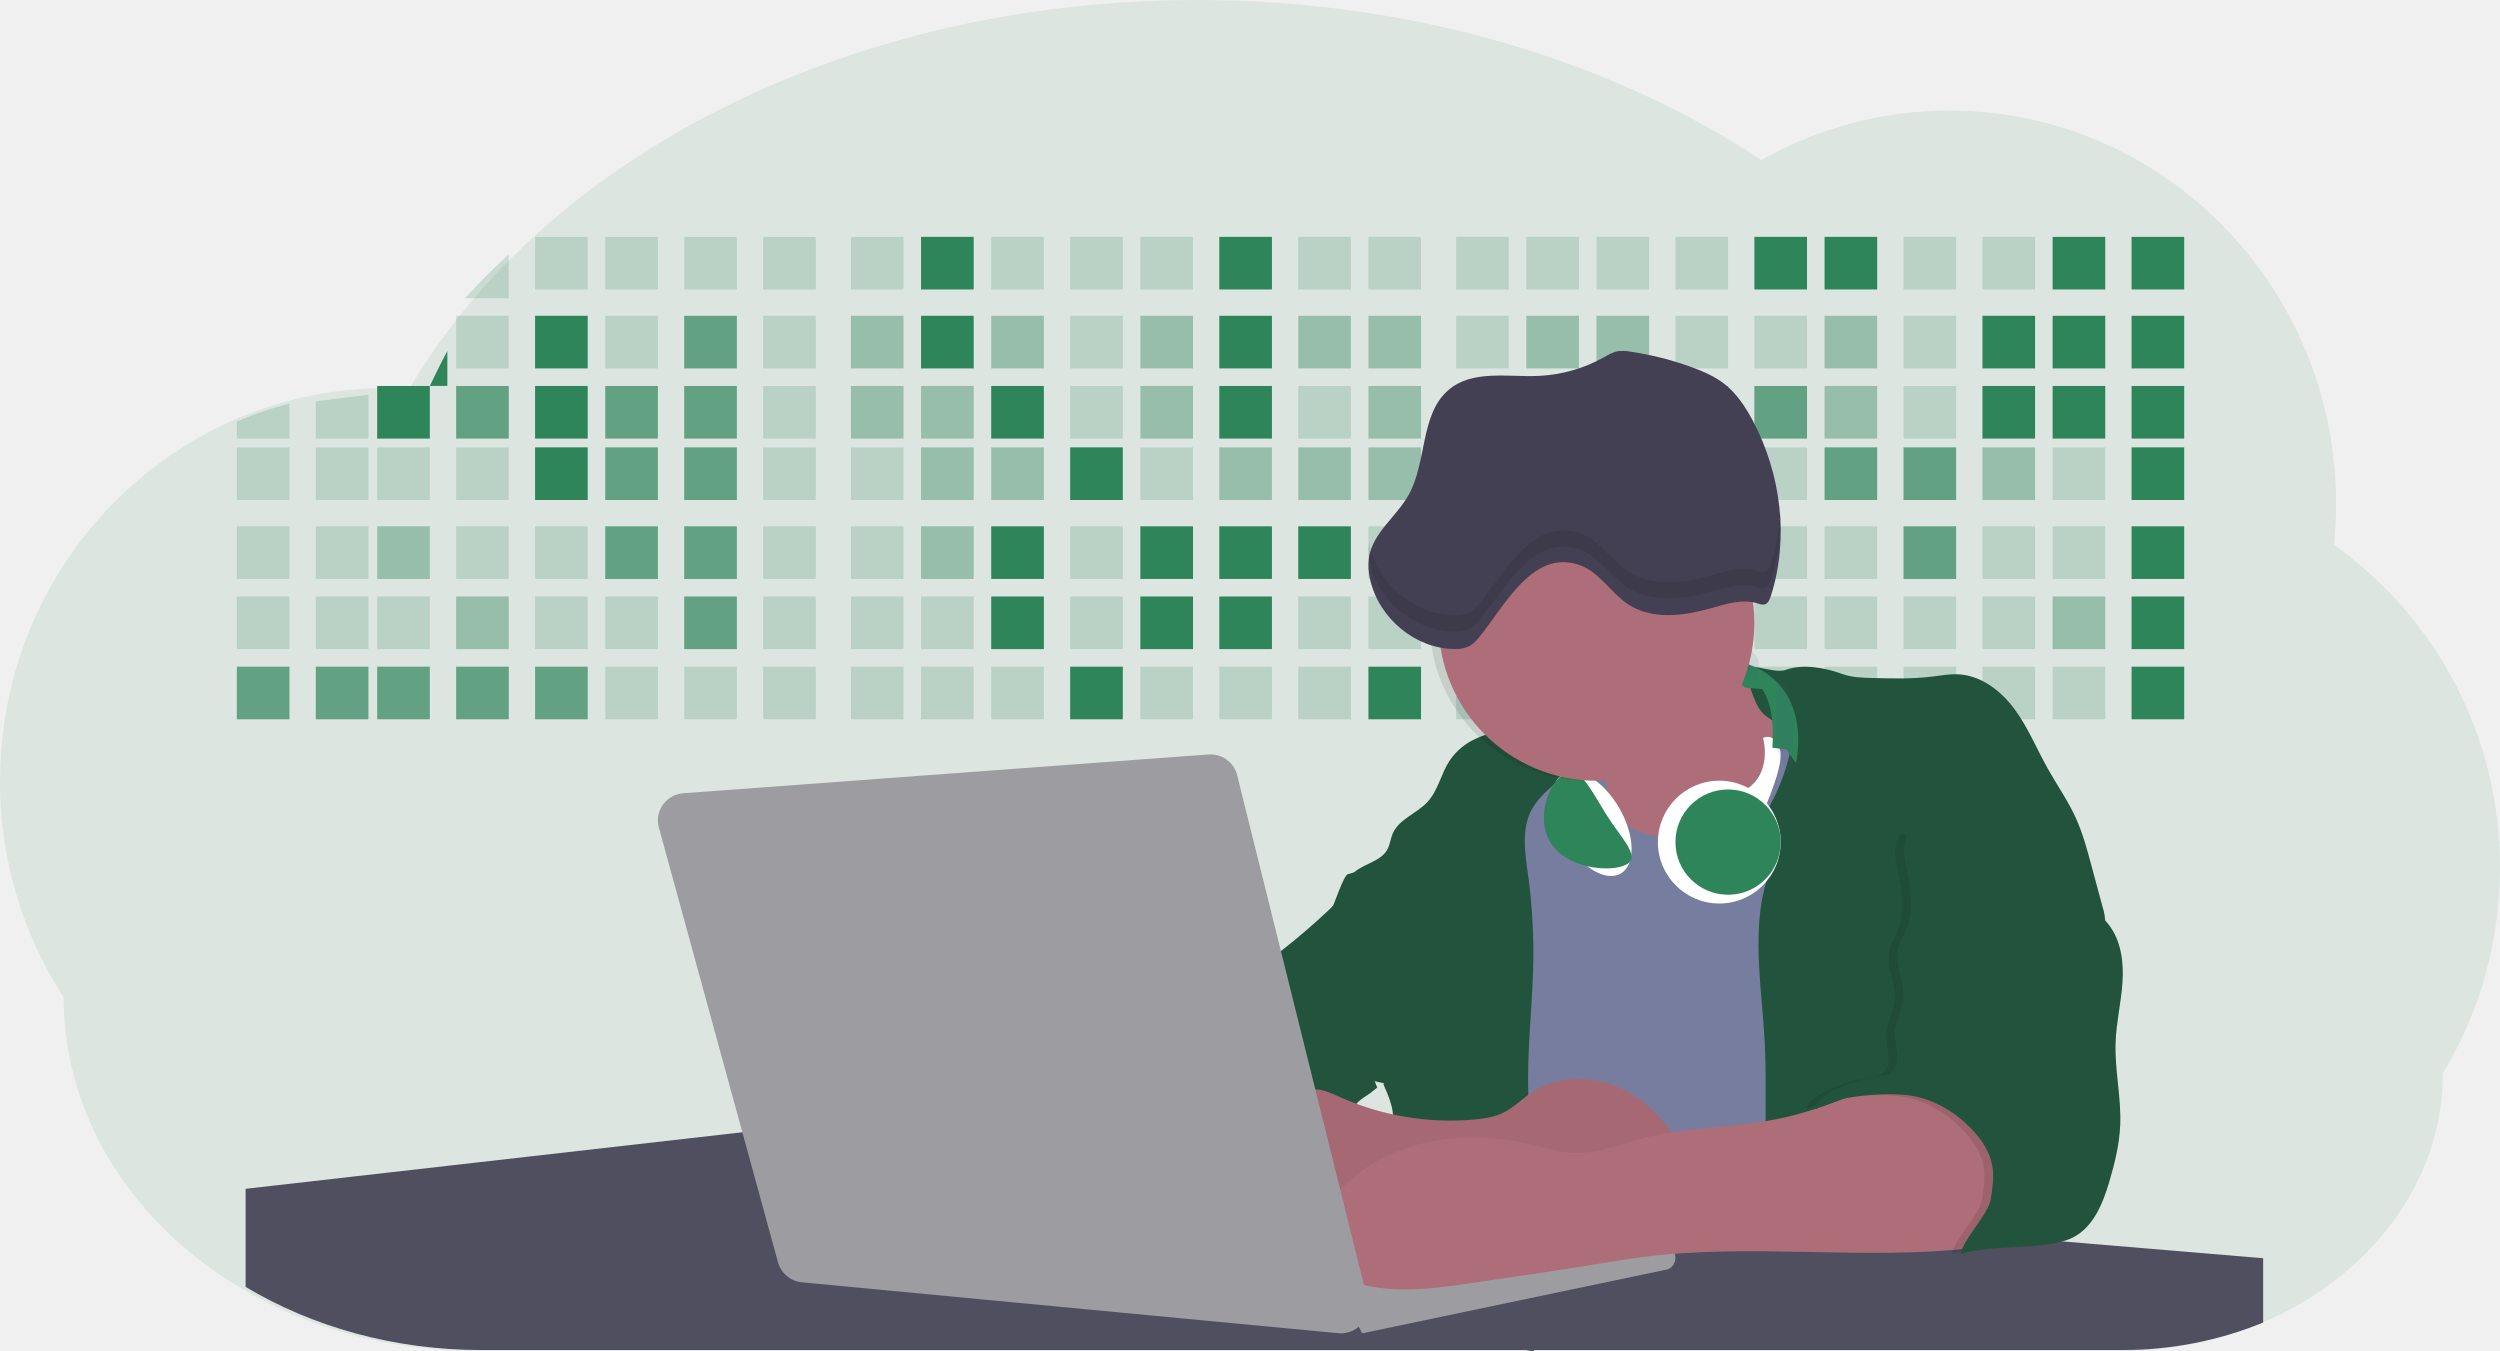
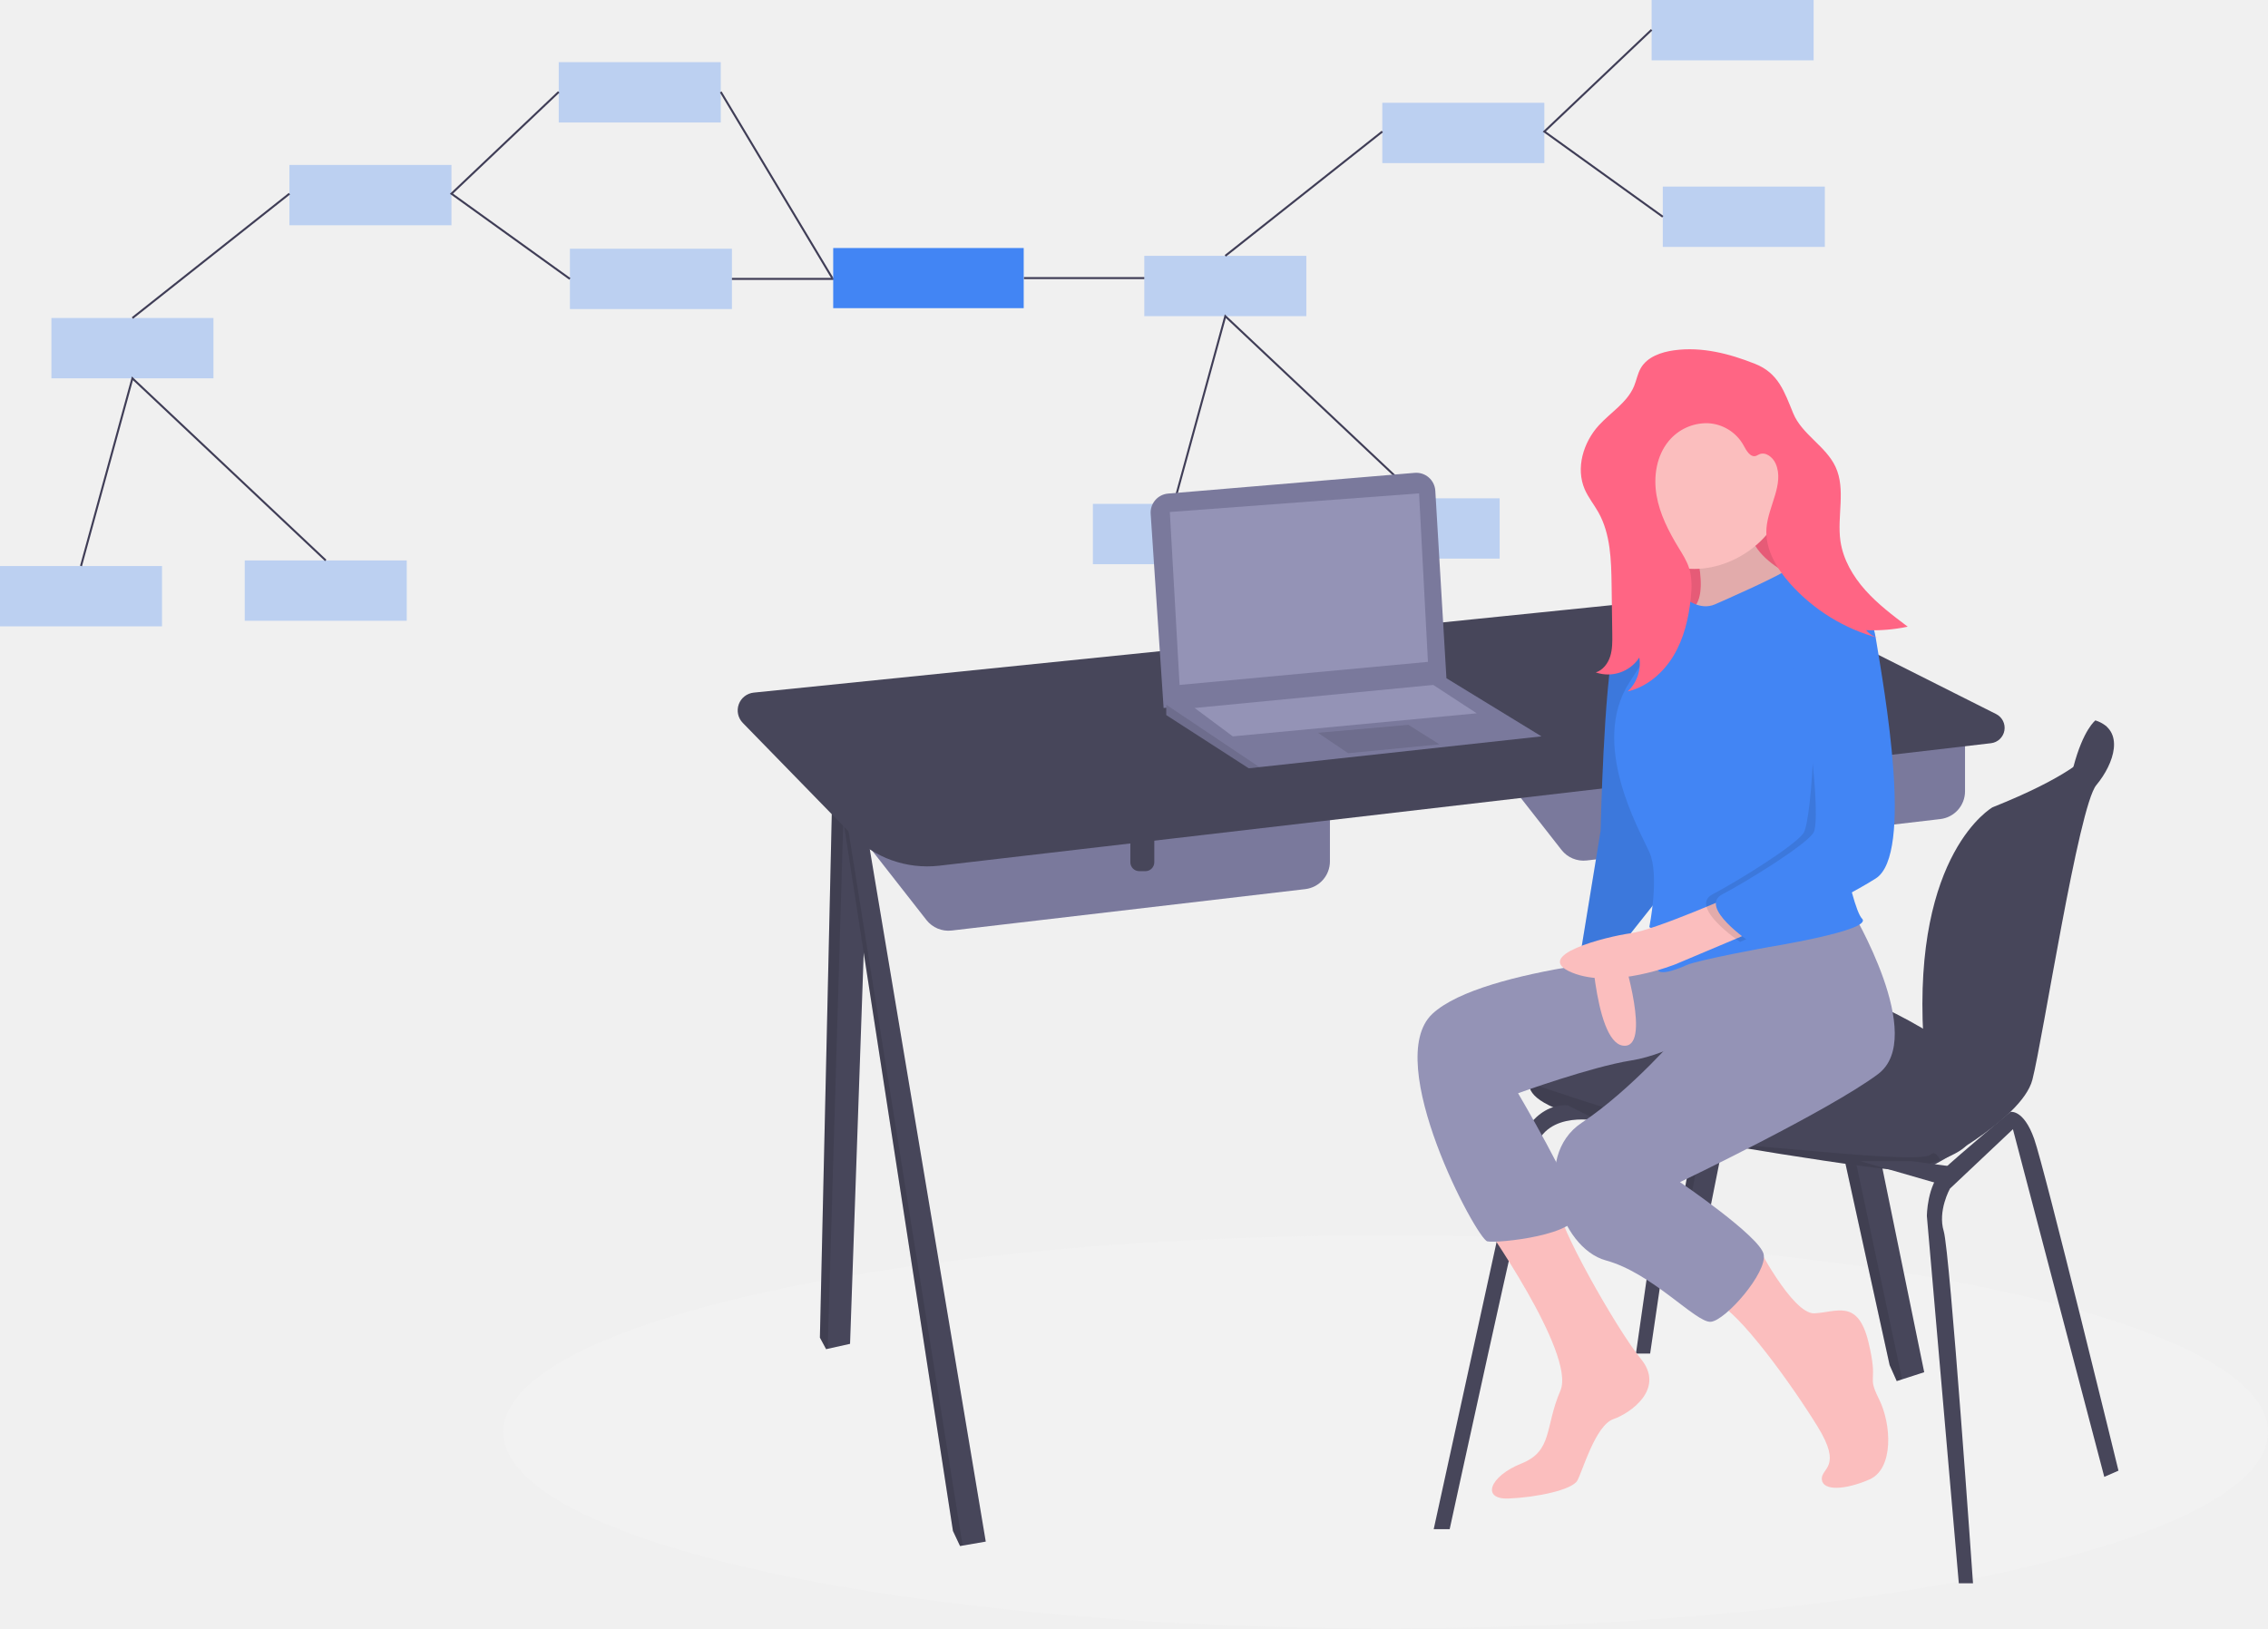
- <svg xmlns="http://www.w3.org/2000/svg" width="285" height="154">
-   <g fill-rule="nonzero" fill="none">
-     <path d="M285 98.908a45.505 45.505 0 0 1-1.707 12.382 45 45 0 0 1-4.8 11.055c0 12.507-8.426 23.317-20.655 28.46A41.603 41.603 0 0 1 241.712 154H54.102c-10.027 0-19.319-2.711-26.94-7.33a46.28 46.28 0 0 1-6.186-4.466c-8.47-7.295-13.721-17.375-13.721-28.51A45.13 45.13 0 0 1 0 89.05c0-18.314 10.81-34.062 26.295-41.014a43.418 43.418 0 0 1 6.356-2.277 43.608 43.608 0 0 1 11.016-1.52h.428c.862 0 1.717.03 2.566.08l.28-.475c.341-.573.692-1.14 1.05-1.7a64.088 64.088 0 0 1 2.039-3.02 69.585 69.585 0 0 1 2.329-3.091l.207-.25c.458-.573.926-1.138 1.405-1.698a83.311 83.311 0 0 1 4.733-5.08C76.67 11.359 104.812 0 136.451 0c24.619 0 47.122 6.878 64.36 18.242a43.322 43.322 0 0 1 21.41-5.64c24.349 0 44.094 20.064 44.094 44.814a46.255 46.255 0 0 1-.249 4.689A44.965 44.965 0 0 1 285 98.908z" fill="#2E855A" opacity=".1" />
-     <path d="M58 29v5h-5a78.624 78.624 0 0 1 5-5zM61 27h6v6h-6zM69 27h6v6h-6zM78 27h6v6h-6zM87 27h6v6h-6zM97 27h6v6h-6z" fill="#2E855A" opacity=".2" />
-     <path fill="#2E855A" d="M105 27h6v6h-6z" />
-     <path fill="#2E855A" opacity=".2" d="M113 27h6v6h-6zM122 27h6v6h-6zM130 27h6v6h-6z" />
-     <path fill="#2E855A" d="M139 27h6v6h-6z" />
-     <path fill="#2E855A" opacity=".2" d="M148 27h6v6h-6zM156 27h6v6h-6zM166 27h6v6h-6zM174 27h6v6h-6zM182 27h6v6h-6zM191 27h6v6h-6z" />
-     <path fill="#2E855A" d="M200 27h6v6h-6zM208 27h6v6h-6z" />
-     <path fill="#2E855A" opacity=".2" d="M217 27h6v6h-6zM226 27h6v6h-6z" />
-     <path fill="#2E855A" d="M234 27h6v6h-6zM243 27h6v6h-6zM51 40v4h-2a82.292 82.292 0 0 1 2-4z" />
-     <path fill="#2E855A" opacity=".2" d="M52 36h6v6h-6z" />
-     <path fill="#2E855A" d="M61 36h6v6h-6z" />
-     <path fill="#2E855A" opacity=".2" d="M69 36h6v6h-6z" />
-     <path fill="#2E855A" opacity=".7" d="M78 36h6v6h-6z" />
-     <path fill="#2E855A" opacity=".2" d="M87 36h6v6h-6z" />
-     <path fill="#2E855A" opacity=".4" d="M97 36h6v6h-6z" />
-     <path fill="#2E855A" d="M105 36h6v6h-6z" />
-     <path fill="#2E855A" opacity=".4" d="M113 36h6v6h-6z" />
-     <path fill="#2E855A" opacity=".2" d="M122 36h6v6h-6z" />
-     <path fill="#2E855A" opacity=".4" d="M130 36h6v6h-6z" />
-     <path fill="#2E855A" d="M139 36h6v6h-6z" />
-     <path fill="#2E855A" opacity=".4" d="M148 36h6v6h-6zM156 36h6v6h-6z" />
-     <path fill="#2E855A" opacity=".2" d="M166 36h6v6h-6z" />
-     <path fill="#2E855A" opacity=".4" d="M174 36h6v6h-6zM182 36h6v6h-6z" />
-     <path fill="#2E855A" opacity=".2" d="M191 36h6v6h-6zM200 36h6v6h-6z" />
-     <path fill="#2E855A" opacity=".4" d="M208 36h6v6h-6z" />
-     <path fill="#2E855A" opacity=".2" d="M217 36h6v6h-6z" />
-     <path fill="#2E855A" d="M226 36h6v6h-6zM234 36h6v6h-6zM243 36h6v6h-6z" />
-     <path d="M33 46v4h-6v-1.954A42.372 42.372 0 0 1 33 46zM42 45v5h-6v-4.258z" fill="#2E855A" opacity=".2" />
-     <path fill="#2E855A" d="M43 44h6v6h-6z" />
-     <path fill="#2E855A" opacity=".7" d="M52 44h6v6h-6z" />
-     <path fill="#2E855A" d="M61 44h6v6h-6z" />
-     <path fill="#2E855A" opacity=".7" d="M69 44h6v6h-6zM78 44h6v6h-6z" />
-     <path fill="#2E855A" opacity=".2" d="M87 44h6v6h-6z" />
-     <path fill="#2E855A" opacity=".4" d="M97 44h6v6h-6zM105 44h6v6h-6z" />
-     <path fill="#2E855A" d="M113 44h6v6h-6z" />
-     <path fill="#2E855A" opacity=".2" d="M122 44h6v6h-6z" />
-     <path fill="#2E855A" opacity=".4" d="M130 44h6v6h-6z" />
-     <path fill="#2E855A" d="M139 44h6v6h-6z" />
-     <path fill="#2E855A" opacity=".2" d="M148 44h6v6h-6z" />
-     <path fill="#2E855A" opacity=".4" d="M156 44h6v6h-6z" />
-     <path fill="#2E855A" opacity=".2" d="M166 44h6v6h-6z" />
-     <path fill="#2E855A" d="M174 44h6v6h-6z" />
-     <path fill="#2E855A" opacity=".2" d="M182 44h6v6h-6z" />
-     <path fill="#2E855A" opacity=".7" d="M191 44h6v6h-6zM200 44h6v6h-6z" />
-     <path fill="#2E855A" opacity=".4" d="M208 44h6v6h-6z" />
-     <path fill="#2E855A" opacity=".2" d="M217 44h6v6h-6z" />
-     <path fill="#2E855A" d="M226 44h6v6h-6zM234 44h6v6h-6zM243 44h6v6h-6z" />
-     <path fill="#2E855A" opacity=".2" d="M27 51h6v6h-6zM36 51h6v6h-6zM43 51h6v6h-6zM52 51h6v6h-6z" />
-     <path fill="#2E855A" d="M61 51h6v6h-6z" />
-     <path fill="#2E855A" opacity=".7" d="M69 51h6v6h-6zM78 51h6v6h-6z" />
-     <path fill="#2E855A" opacity=".2" d="M87 51h6v6h-6zM97 51h6v6h-6z" />
-     <path fill="#2E855A" opacity=".4" d="M105 51h6v6h-6zM113 51h6v6h-6z" />
-     <path fill="#2E855A" d="M122 51h6v6h-6z" />
-     <path fill="#2E855A" opacity=".2" d="M130 51h6v6h-6z" />
-     <path fill="#2E855A" opacity=".4" d="M139 51h6v6h-6zM148 51h6v6h-6zM156 51h6v6h-6zM166 51h6v6h-6z" />
-     <path fill="#2E855A" opacity=".2" d="M174 51h6v6h-6zM182 51h6v6h-6zM191 51h6v6h-6zM200 51h6v6h-6z" />
-     <path fill="#2E855A" opacity=".7" d="M208 51h6v6h-6zM217 51h6v6h-6z" />
-     <path fill="#2E855A" opacity=".4" d="M226 51h6v6h-6z" />
-     <path fill="#2E855A" opacity=".2" d="M234 51h6v6h-6z" />
-     <path fill="#2E855A" d="M243 51h6v6h-6z" />
-     <path fill="#2E855A" opacity=".2" d="M27 60h6v6h-6zM36 60h6v6h-6z" />
-     <path fill="#2E855A" opacity=".4" d="M43 60h6v6h-6z" />
-     <path fill="#2E855A" opacity=".2" d="M52 60h6v6h-6zM61 60h6v6h-6z" />
-     <path fill="#2E855A" opacity=".7" d="M69 60h6v6h-6zM78 60h6v6h-6z" />
-     <path fill="#2E855A" opacity=".2" d="M87 60h6v6h-6zM97 60h6v6h-6z" />
-     <path fill="#2E855A" opacity=".4" d="M105 60h6v6h-6z" />
-     <path fill="#2E855A" d="M113 60h6v6h-6z" />
-     <path fill="#2E855A" opacity=".2" d="M122 60h6v6h-6z" />
-     <path fill="#2E855A" d="M130 60h6v6h-6zM139 60h6v6h-6zM148 60h6v6h-6z" />
-     <path fill="#2E855A" opacity=".2" d="M156 60h6v6h-6z" />
-     <path fill="#2E855A" d="M166 60h6v6h-6z" />
-     <path fill="#2E855A" opacity=".2" d="M174 60h6v6h-6zM182 60h6v6h-6zM191 60h6v6h-6zM200 60h6v6h-6zM208 60h6v6h-6z" />
-     <path fill="#2E855A" opacity=".7" d="M217 60h6v6h-6z" />
-     <path fill="#2E855A" opacity=".2" d="M226 60h6v6h-6zM234 60h6v6h-6z" />
-     <path fill="#2E855A" d="M243 60h6v6h-6z" />
-     <path fill="#2E855A" opacity=".2" d="M27 68h6v6h-6zM36 68h6v6h-6zM43 68h6v6h-6z" />
-     <path fill="#2E855A" opacity=".4" d="M52 68h6v6h-6z" />
-     <path fill="#2E855A" opacity=".2" d="M61 68h6v6h-6zM69 68h6v6h-6z" />
-     <path fill="#2E855A" opacity=".7" d="M78 68h6v6h-6z" />
-     <path fill="#2E855A" opacity=".2" d="M87 68h6v6h-6zM97 68h6v6h-6zM105 68h6v6h-6z" />
-     <path fill="#2E855A" d="M113 68h6v6h-6z" />
-     <path fill="#2E855A" opacity=".2" d="M122 68h6v6h-6z" />
-     <path fill="#2E855A" d="M130 68h6v6h-6zM139 68h6v6h-6z" />
-     <path fill="#2E855A" opacity=".2" d="M148 68h6v6h-6zM156 68h6v6h-6zM166 68h6v6h-6zM174 68h6v6h-6zM182 68h6v6h-6zM191 68h6v6h-6zM200 68h6v6h-6zM208 68h6v6h-6zM217 68h6v6h-6zM226 68h6v6h-6z" />
-     <path fill="#2E855A" opacity=".4" d="M234 68h6v6h-6z" />
-     <path fill="#2E855A" d="M243 68h6v6h-6z" />
-     <path fill="#2E855A" opacity=".7" d="M27 76h6v6h-6zM36 76h6v6h-6zM43 76h6v6h-6zM52 76h6v6h-6zM61 76h6v6h-6z" />
-     <path fill="#2E855A" opacity=".2" d="M69 76h6v6h-6zM78 76h6v6h-6zM87 76h6v6h-6zM97 76h6v6h-6zM105 76h6v6h-6zM113 76h6v6h-6z" />
-     <path fill="#2E855A" d="M122 76h6v6h-6z" />
-     <path fill="#2E855A" opacity=".2" d="M130 76h6v6h-6zM139 76h6v6h-6zM148 76h6v6h-6z" />
-     <path fill="#2E855A" d="M156 76h6v6h-6z" />
-     <path fill="#2E855A" opacity=".2" d="M166 76h6v6h-6zM174 76h6v6h-6zM182 76h6v6h-6zM191 76h6v6h-6zM200 76h6v6h-6zM208 76h6v6h-6zM217 76h6v6h-6zM226 76h6v6h-6zM234 76h6v6h-6z" />
-     <path fill="#2E855A" d="M243 76h6v6h-6z" />
-     <circle fill="#767D9F" cx="182.5" cy="90.5" r="8.5" />
-     <path d="M181.225 79.747a171.72 171.72 0 0 1 2.227 11.6c.184 1.157.347 2.378-.07 3.472-.35.912-1.061 1.625-1.62 2.423-.558.799-.98 1.822-.64 2.737.339.915 1.33 1.415 2.275 1.673 2.705.733 5.589.2 8.282-.594a13.36 13.36 0 0 0 3.472-1.445c1.141-.728 2.076-1.74 2.936-2.78 3.925-4.784 6.494-10.525 8.913-16.232a9.81 9.81 0 0 1-8.324-3.37c-.991-1.17-1.718-2.8-1.16-4.231-1.636.902-3.58.963-5.342 1.58a18.94 18.94 0 0 0-3.143 1.554c-1.203.699-2.4 1.411-3.59 2.137-1.36.824-2.635 1.557-4.216 1.476z" fill="#AE6E79" />
-     <path d="M201.751 86.102c-1.534 2.994-3.531 5.871-6.382 7.653-2.851 1.783-6.69 2.266-9.546.504-1.406-.861-2.471-2.17-3.7-3.273-1.228-1.102-2.763-2.046-4.413-1.903-1.819.159-3.243 1.581-4.461 2.943-1.849 2.07-3.635 4.227-4.944 6.676-2.512 4.708-3.107 10.211-2.996 15.548.11 5.337.881 10.647.899 15.984.025 6.566-1.085 13.078-2.208 19.546 10.324-1.274 20.66 1.51 31.007 2.565 6.621.682 13.293.667 19.95.65 1.17 0 2.416-.03 3.39-.68a4.58 4.58 0 0 0 1.405-1.672c.919-1.7 1.288-3.638 1.544-5.553.651-4.839.671-9.738.689-14.622.045-11.832.088-23.707-1.412-35.446-.37-2.888-.841-5.79-1.947-8.492-1.105-2.701-2.908-5.186-5.43-6.633-1.62-.932-5.376-2.553-7.285-1.614-2.143 1.047-3.132 5.815-4.16 7.82z" fill="#767D9F" />
-     <path d="M201.171 118.7c-.386-7.152-1.956-14.786 1.386-21.134.822-1.56-2.125-3.505-1.214-5.015a22.599 22.599 0 0 0 2.504-5.902c.189-.713.34-1.467.162-2.183-.331-1.304-1.633-2.081-2.738-2.875-1.22-.878-1.847-3.554-2.24-5.002-.394-1.448 3.128.296 4.545-.22 1.966-.713 4.465-.264 6.426.459 1.096.4 2.285.434 3.453.464 2.267.059 4.542.116 6.792-.16 1.011-.126 2.024-.316 3.04-.26 2.59.146 4.843 1.902 6.377 3.979 1.533 2.076 2.509 4.496 3.766 6.745 1.048 1.875 2.297 3.646 3.19 5.597.792 1.726 1.293 3.58 1.788 5.426l1.277 4.733c.223.677.33 1.386.313 2.099-.064.757-.403 1.462-.746 2.136a40.445 40.445 0 0 1-4.647 7.026c-2.686 3.263-5.947 6.206-7.542 10.113-.623 1.521-.969 3.14-1.285 4.752A173.107 173.107 0 0 0 223.065 149a43.637 43.637 0 0 0-13.82-3.751c-1.39-.143-3.185.128-4.51-.247-2.215-.624-2.459-4.336-2.795-6.28-.537-3.095-.644-6.244-.664-9.372-.025-3.556.087-7.106-.105-10.65zM152.515 106.366c1.049 5.983 2.205 11.983 4.485 17.605a4.803 4.803 0 0 1-.172.154c-.202.172-.411.334-.63.499-.511.359-1.072.663-1.495 1.132-.16.18-.287.386-.374.61-.159.355-.159.76 0 1.115-1.189.526-2.57.364-3.902.314-1.15-.042-2.263 0-3.185.63-1.28.883-1.667 2.579-1.874 4.12a44.473 44.473 0 0 0-.197 1.687 47.042 47.042 0 0 0-.125 7.768c-4.07-.097-7.781-2.221-11.292-4.285-.802-.472-1.63-.968-2.15-1.745a3.94 3.94 0 0 1-.576-2.566c0-.127.022-.25.04-.379.112-.74.303-1.465.57-2.164a26.727 26.727 0 0 1 4.782-8.14c.892-1.041 1.897-2.06 2.313-3.37.182-.57.249-1.176.433-1.745.828-2.463 3.813-3.627 4.834-6.018.25-.57.364-1.196.673-1.745a4.394 4.394 0 0 1 1.06-1.184c.181-.152.37-.3.557-.446a74.045 74.045 0 0 0 5.061-4.35c.302-.285.601-.572.897-.863-.04 1.128.05 2.257.267 3.366z" fill="#22543D" />
-     <path d="M178.188 88.41c-.356.378-.742.733-1.12 1.085l-.102.092-.401.373a9.675 9.675 0 0 0-1.868 2.182l-.042.07c-1.262 2.267-.795 5.058-.443 7.632a65.16 65.16 0 0 1 .586 9.684c-.064 4.47-.589 8.909-.599 13.373 0 1.013.023 2.024.067 3.037.072 1.646.196 3.29.344 4.933.161 1.803.354 3.603.535 5.403.143 1.393.28 2.784.393 4.174.057.72.111 1.438.156 2.158.052.844.094 1.69.119 2.535.017.536.027 1.07.027 1.606v.912c0 .58-.016 1.16-.047 1.738a48.699 48.699 0 0 1-.151 2.234c-.077.812-.213 1.699-.782 2.27a2.068 2.068 0 0 1-.109.099l-.802-.1a82.056 82.056 0 0 0-16.653-.297c.121-.84.232-1.676.341-2.518a175.718 175.718 0 0 0 .46-4.057 158.012 158.012 0 0 0 .75-12.147c.028-1.112.042-2.225.04-3.34 0-1.082-.01-2.166-.027-3.252 0-.357-.015-.715-.045-1.07a6.812 6.812 0 0 0-.131-.951 12.41 12.41 0 0 0-.742-2.106c-.055-.129-.107-.248-.159-.384-.03-.067-.057-.137-.084-.204 1.425-1.274 2.44-2.98 3.415-4.658 1.581-2.704 3.2-5.527 3.464-8.65.265-3.124-1.281-6.633-4.256-7.586-.809-.248-1.665-.318-2.5-.464-.786-.14-2.427-.455-3.337-1.02-.495.509-.99 1.01-1.485 1.501.03-.75.213-1.486.537-2.162l.351.017a.675.675 0 0 1-.04-.248c0-.266.184-.566.575-.9 1.165-.992 2.999-1.213 3.734-2.557.307-.558.359-1.224.606-1.81.71-1.67 2.75-2.286 3.977-3.622 1.227-1.336 1.534-3.228 2.526-4.718a7.088 7.088 0 0 1 2.97-2.483c.099-.047.2-.094.302-.136 2.053-.882 4.493-1.083 6.621-1.078.827 0 2.97.025 4.02.445.17.06.325.156.457.28 1.118 1.222-.621 3.802-1.448 4.685z" fill="#22543D" />
-     <path d="M153.651 99.653a14.895 14.895 0 0 1 11.614 1.232c1.789 1.01 3.394 2.422 4.378 4.242 1.478 2.73 1.414 6.022 1.31 9.14-.053 1.56-.12 3.175-.796 4.575-.782 1.62-2.258 2.733-3.764 3.643a10.403 10.403 0 0 1-3.061 1.348c-1.67.369-3.404.055-5.086-.253-1.829-.344-3.792-.758-5.062-2.144-.745-.804-1.153-1.848-1.555-2.87-.578-1.474-1.158-2.947-1.74-4.419-1.006-2.556-1.346-4.682-.017-7.172.604-1.135 1.342-2.197 1.938-3.34.298-.581 1.367-3.832 1.841-3.982z" fill="#22543D" />
-     <path d="M258 143.44v7.326a42.055 42.055 0 0 1-16.078 3.136h-66.988a2.063 2.063 0 0 1-.11.098l-.804-.098H54.86c-9.997 0-19.262-2.66-26.86-7.193v-11.185L85.308 129h.045l33.373 2.788 8.637.735 4.486.375 9.284.777 4.777.399 6.955.583.978.08 5.013.42 6.8.551 9.564.799 15.941 1.335 11.215.938 18.415 1.542 3.503.291.377.032.328.027 4.625.387 5.077.426.589.05L258 143.44z" fill="#504F60" />
-     <path fill="#9C9CA1" d="M189 142.708L117.762 130 115 144.598l32.655 4.086L157.71 150l27.658-5.693z" />
-     <path d="M154 149.497l35.543-7.473c.36-.077.732.03 1.014.292.282.262.444.651.443 1.061.002.663-.42 1.233-1.004 1.353l-34.71 7.27-1.286-2.503z" fill="#9C9CA1" />
-     <path d="M168.039 127.633c1.121-.1 2.258-.27 3.267-.749 1.244-.595 2.211-1.622 3.363-2.378 2.532-1.675 5.919-1.9 8.821-.938 2.903.962 5.325 3.022 7.021 5.482 1.127 1.639 1.972 3.73 1.177 5.539a7.271 7.271 0 0 1-1.025 1.54l-2.074 2.609a7.052 7.052 0 0 1-1.408 1.457c-.776.543-1.74.765-2.69.9-2.525.353-5.094.152-7.638.315-4.37.28-8.638 1.634-13.017 1.589-2.517-.026-5.002-.515-7.462-1.003l-10.885-2.153c-1.895-.373-4.037-.919-4.93-2.572-.4-.744-.474-1.606-.522-2.443-.129-2.306 0-4.871 1.662-6.534 1.561-1.56 4.031-2.053 5.896-3.206 2.283-1.414 3.037-.957 5.444.105a30.889 30.889 0 0 0 15 2.44z" fill="#AE6E79" />
-     <path d="M168.039 127.633c1.121-.1 2.258-.27 3.267-.749 1.244-.595 2.211-1.622 3.363-2.378 2.532-1.675 5.919-1.9 8.821-.938 2.903.962 5.325 3.022 7.021 5.482 1.127 1.639 1.972 3.73 1.177 5.539a7.271 7.271 0 0 1-1.025 1.54l-2.074 2.609a7.052 7.052 0 0 1-1.408 1.457c-.776.543-1.74.765-2.69.9-2.525.353-5.094.152-7.638.315-4.37.28-8.638 1.634-13.017 1.589-2.517-.026-5.002-.515-7.462-1.003l-10.885-2.153c-1.895-.373-4.037-.919-4.93-2.572-.4-.744-.474-1.606-.522-2.443-.129-2.306 0-4.871 1.662-6.534 1.561-1.56 4.031-2.053 5.896-3.206 2.283-1.414 3.037-.957 5.444.105a30.889 30.889 0 0 0 15 2.44z" fill="#000" opacity=".05" />
-     <path d="M212.659 124.288c-3.02 1.196-6.056 2.396-9.217 3.108-5.3 1.196-10.847 1.007-16.106 2.374-2.778.725-5.539 1.893-8.393 1.656-1.276-.106-2.507-.503-3.749-.805-6.975-1.762-14.903-1.19-20.568 3.34-1.937 1.547-3.523 3.478-4.96 5.536a3.772 3.772 0 0 0-.54 3.104 3.678 3.678 0 0 0 1.992 2.403 20.907 20.907 0 0 0 6.977 1.906c3.228.291 6.471-.177 9.682-.645 4.764-.692 9.531-1.387 14.284-2.164 1.706-.28 3.412-.57 5.128-.79 12.349-1.599 24.921.344 37.302-.99 1.252-.136 2.525-.312 3.663-.858 2.882-1.384 4.308-5.034 3.713-8.24-.595-3.206-2.891-5.872-5.655-7.508-2.316-1.376-4.813-1.933-7.392-2.517-2.395-.57-3.855.184-6.161 1.09z" fill="#AE6E79" />
-     <path d="M239.403 105.658c1.413 1.814 1.714 4.248 1.561 6.52-.153 2.272-.704 4.519-.785 6.8-.113 3.13.658 6.248.527 9.367-.091 2.182-.62 4.321-1.244 6.415-.737 2.472-1.803 5.129-4.13 6.316-3.091 1.577-9.573.69-12.824 1.924.296-1.807 3.131-4.423 3.427-6.23.204-1.25.41-2.534.191-3.787-.28-1.596-1.237-3.013-2.371-4.193-1.806-1.877-4.162-3.289-6.75-3.749-2.588-.46-8.925-.082-10.995 1.52-.255-1.655 4.488-3.25 6.155-3.607.832-.182 1.785-.08 2.45-.597 1.276-.98.35-2.931.411-4.498.049-1.25.793-2.394.944-3.644.255-2-1.076-4.036-.554-5.998.194-.725.625-1.362.924-2.052.907-2.112.51-4.52.025-6.765-.3-1.41-.594-2.999.207-4.2.742-1.123 2.848 2.873 4.197 2.688 4.454-.612 8.486-3.849 12.084-1.2 1.833 1.35 2.073 2.75 2.805 4.676.711 1.835 2.555 2.774 3.745 4.294z" fill="#000" opacity=".1" />
-     <path d="M240.403 105.425c1.413 1.825 1.714 4.275 1.561 6.56-.153 2.287-.704 4.547-.785 6.843-.113 3.149.658 6.287.527 9.426-.091 2.195-.62 4.348-1.244 6.455-.737 2.487-1.803 5.16-4.13 6.355-3.091 1.586-9.573.694-12.824 1.936.296-1.818 3.131-4.451 3.427-6.27.204-1.257.41-2.55.191-3.81-.28-1.606-1.237-3.032-2.371-4.219-1.806-1.888-4.162-3.31-6.75-3.772-2.588-.463-8.925-.083-10.995 1.529-.255-1.665 4.488-3.27 6.155-3.629.832-.183 1.785-.08 2.45-.6 1.276-.987.35-2.95.411-4.527.049-1.258.793-2.41.944-3.667.255-2.012-1.076-4.061-.554-6.035.194-.73.625-1.37.924-2.065.907-2.125.51-4.549.025-6.807-.3-1.418-.594-3.018.207-4.227.742-1.13 2.193-1.557 3.541-1.746a17.63 17.63 0 0 1 12.75 3.244c1.833 1.358 2.073 2.767 2.805 4.705.701 1.846 2.545 2.792 3.735 4.32z" fill="#22543D" />
-     <path d="M75.11 94.327l13.584 49.585a3.125 3.125 0 0 0 2.726 2.272l61.146 5.802a3.153 3.153 0 0 0 2.671-1.057c.665-.759.915-1.789.672-2.763l-14.877-59.81c-.365-1.469-1.751-2.46-3.278-2.347L77.891 90.43c-.931.071-1.78.549-2.319 1.302a3.063 3.063 0 0 0-.462 2.594z" fill="#9C9CA1" />
-     <circle fill="#FFF" cx="196" cy="96" r="7" />
-     <path d="M200.986 84.112s1.282 4.384-2.502 6.227l-.484.973L200.37 94s2.923-6.128 2.606-8.305c0 0-.452-2.21-1.99-1.583z" fill="#FFF" />
-     <circle fill="#2E855A" cx="197" cy="96" r="6" />
-     <path d="M204.737 87l-1.092-1.565-1.592-.195c.34-5.152-1.202-6.687-1.202-6.687l-.358-.03-1.56-.131L196 75.75V75c4.122.426 6.4 2.124 7.631 4.114 2.175 3.493 1.106 7.886 1.106 7.886z" fill="#2E855A" />
-     <path d="M200 75.632V77l-1.389-.19L196 73s4.04 1.271 4 2.632zM203.805 87L203 85.212V78c1.593 3.98.805 9 .805 9z" stroke="#4C4981" fill="#000" opacity=".1" />
-     <ellipse fill="#FFF" transform="rotate(-30 181.48 93.91)" cx="181.481" cy="93.91" rx="3.593" ry="6.557" />
-     <path d="M183.051 92.753c1.821 2.929 4.056 4.885 2.327 5.815-1.728.93-6.764.466-8.585-2.465-1.82-2.93-.168-6.978 1.56-7.909 1.73-.93 2.874 1.624 4.698 4.56z" fill="#2E855A" />
-     <path d="M198 69.48c0 9.94-6.853 19.52-16.867 19.52C171.12 89 163 80.941 163 71s8.119-18 18.133-18C191.147 53.01 198 59.538 198 69.48z" fill="#000" opacity=".1" />
-     <circle fill="#AE6E79" cx="182" cy="71" r="18" />
-     <path d="M180.214 64.47c2.166.823 3.448 3.133 5.392 4.42 2.75 1.804 6.328 1.338 9.466.445 1.75-.492 3.579-1.093 5.3-.546.254.116.533.157.808.118.374-.11.56-.538.682-.92 2.129-6.549 1.172-13.967-2.042-20.026-.83-1.562-1.824-3.073-3.193-4.158-1.08-.854-2.35-1.413-3.629-1.89a35.32 35.32 0 0 0-7.217-1.838 4.347 4.347 0 0 0-1.317-.044c-.602.1-1.142.435-1.679.734a16.781 16.781 0 0 1-7.462 2.091c-3.498.137-7.497-.714-10.193 1.602-3.248 2.776-2.439 8.193-4.545 11.963-1.395 2.493-4.084 4.303-4.526 7.142a6.796 6.796 0 0 0 .158 2.596c1.03 4.368 5.127 7.75 9.495 7.83a3.51 3.51 0 0 0 1.94-.41c.39-.275.736-.614 1.022-1.003 2.86-3.496 6.134-10.158 11.54-8.106z" fill="#444053" />
-     <path d="M201.86 64.28c-.123.372-.308.79-.683.899a1.488 1.488 0 0 1-.807-.116c-1.72-.534-3.56.053-5.296.534-3.14.871-6.726 1.337-9.464-.436-1.946-1.26-3.225-3.526-5.394-4.317-5.404-2.015-8.677 4.503-11.545 7.919a4.4 4.4 0 0 1-1.022.98 3.578 3.578 0 0 1-1.939.4c-4.352-.078-8.452-3.383-9.494-7.65a10.056 10.056 0 0 1-.144-.755c0 .023 0 .043-.013.065a6.492 6.492 0 0 0 .157 2.537c1.03 4.267 5.13 7.571 9.494 7.65a3.578 3.578 0 0 0 1.94-.401 4.4 4.4 0 0 0 1.02-.98c2.87-3.415 6.142-9.924 11.546-7.919 2.169.804 3.448 3.06 5.394 4.317 2.748 1.763 6.323 1.308 9.464.436 1.749-.481 3.575-1.068 5.296-.534.254.113.533.153.807.116.375-.108.56-.527.683-.9A22.915 22.915 0 0 0 202.979 58a22.531 22.531 0 0 1-1.12 6.28z" fill="#000" opacity=".1" />
-   </g>
+ <svg xmlns="http://www.w3.org/2000/svg" id="e87ddc62-7528-42a5-8b37-f74ed0351019" data-name="Layer 1" width="1131" height="812.206" viewBox="0 0 1131 812.206">
+   <rect x="689.328" y="51.267" width="80.802" height="30.092" fill="#4285f4" opacity="0.3" />
+   <rect x="823.626" width="80.802" height="30.092" fill="#4285f4" opacity="0.3" />
+   <rect x="829.198" y="93.061" width="80.802" height="30.092" fill="#4285f4" opacity="0.3" />
+   <rect x="570.634" y="127.611" width="80.802" height="30.092" fill="#4285f4" opacity="0.3" />
+   <rect x="545" y="251.321" width="80.802" height="30.092" fill="#4285f4" opacity="0.3" />
+   <rect x="667.038" y="248.534" width="80.802" height="30.092" fill="#4285f4" opacity="0.3" />
+   <polyline points="823.626 14.856 770.13 65.616 829.198 108.107" fill="none" stroke="#3f3d56" stroke-miterlimit="10" />
+   <line x1="689.328" y1="65.616" x2="611.034" y2="127.611" fill="none" stroke="#3f3d56" stroke-miterlimit="10" />
+   <polyline points="585.401 251.297 611.034 157.702 707.439 248.534" fill="none" stroke="#3f3d56" stroke-miterlimit="10" />
+   <rect x="144.328" y="82.267" width="80.802" height="30.092" fill="#4285f4" opacity="0.3" />
+   <rect x="278.626" y="31" width="80.802" height="30.092" fill="#4285f4" opacity="0.3" />
+   <rect x="284.198" y="124.061" width="80.802" height="30.092" fill="#4285f4" opacity="0.3" />
+   <rect x="25.634" y="158.611" width="80.802" height="30.092" fill="#4285f4" opacity="0.3" />
+   <rect y="282.321" width="80.802" height="30.092" fill="#4285f4" opacity="0.3" />
+   <rect x="122.038" y="279.534" width="80.802" height="30.092" fill="#4285f4" opacity="0.3" />
+   <polyline points="278.626 45.856 225.13 96.616 284.198 139.107" fill="none" stroke="#3f3d56" stroke-miterlimit="10" />
+   <line x1="144.328" y1="96.616" x2="66.034" y2="158.611" fill="none" stroke="#3f3d56" stroke-miterlimit="10" />
+   <polyline points="40.401 282.297 66.034 188.702 162.439 279.534" fill="none" stroke="#3f3d56" stroke-miterlimit="10" />
+   <line x1="365" y1="139.107" x2="456.634" y2="139.107" fill="none" stroke="#3f3d56" stroke-miterlimit="10" />
+   <rect x="415.5" y="123.706" width="95" height="30" fill="#4285f4" />
+   <line x1="510.623" y1="138.706" x2="570.634" y2="138.706" fill="none" stroke="#3f3d56" stroke-miterlimit="10" />
+   <line x1="415.045" y1="138.706" x2="359.427" y2="45.856" fill="none" stroke="#3f3d56" stroke-miterlimit="10" />
+   <ellipse cx="691" cy="714.206" rx="440" ry="98" fill="#f2f2f2" />
+   <polygon points="894.984 391.611 852.078 606.582 842.79 606.582 841.768 604.994 838.809 600.39 875.964 399.572 881.604 397.21 894.984 391.611" fill="#47465a" />
+   <polygon points="881.604 397.21 841.768 604.994 838.809 600.39 875.964 399.572 881.604 397.21" opacity="0.1" />
+   <polygon points="959.564 684.432 948.533 687.988 945.852 688.855 942.313 680.893 881.604 403.96 887.916 402.545 901.177 399.572 959.564 684.432" fill="#47465a" />
+   <polygon points="948.533 687.988 945.852 688.855 942.313 680.893 881.604 403.96 887.916 402.545 948.533 687.988" opacity="0.1" />
+   <polygon points="433.636 391.611 423.905 670.277 412.753 672.754 411.962 672.931 408.865 667.181 415.058 394.264 421.016 393.415 433.636 391.611" fill="#47465a" />
+   <polygon points="421.016 393.415 412.753 672.754 411.962 672.931 408.865 667.181 415.058 394.264 421.016 393.415" opacity="0.1" />
+   <polygon points="491.581 768.917 480.045 770.907 478.753 771.128 475.215 763.609 419.039 399.572 420.658 399.081 429.213 396.476 491.581 768.917" fill="#47465a" />
+   <polygon points="480.045 770.907 478.753 771.128 475.215 763.609 419.039 399.572 420.658 399.081 480.045 770.907" opacity="0.1" />
+   <path d="M770.246,412.949l42.951,54.882a13.928,13.928,0,0,0,12.588,5.249l176.318-20.65a13.928,13.928,0,0,0,12.308-13.833v-40.688Z" transform="translate(-34.5 -43.89695)" fill="#7a799c" />
+   <path d="M880.388,377.898h11.943a0,0,0,0,1,0,0v17.236a4.438,4.438,0,0,1-4.438,4.438H884.825a4.438,4.438,0,0,1-4.438-4.438V377.898A0,0,0,0,1,880.388,377.898Z" fill="#47465a" />
+   <path d="M453.539,447.893l42.951,54.882a13.928,13.928,0,0,0,12.588,5.249l176.318-20.65A13.928,13.928,0,0,0,697.704,473.541V432.853Z" transform="translate(-34.5 -43.89695)" fill="#7a799c" />
+   <path d="M563.68,412.842h11.943a0,0,0,0,1,0,0v17.236a4.438,4.438,0,0,1-4.438,4.438H568.118a4.438,4.438,0,0,1-4.438-4.438V412.842A0,0,0,0,1,563.68,412.842Z" fill="#47465a" />
+   <path d="M502.885,475.688l524.459-61.09a7.713,7.713,0,0,0,2.578-14.549l-93.817-47.182a108.587,108.587,0,0,0-59.802-11.017L410.361,389.36a8.918,8.918,0,0,0-5.459,15.095l54.259,55.668A52.673,52.673,0,0,0,502.885,475.688Z" transform="translate(-34.5 -43.89695)" fill="#47465a" />
+   <path d="M1085.044,406.318l-5.61-3.101s-6.056,4.458-10.99,23.24,9.221.204,9.221.204l6.193-12.828Z" transform="translate(-34.5 -43.89695)" fill="#47465a" />
+   <path d="M1025.027,578.38s-5.75,26.982-8.404,34.502c-1.3,3.68-7.582,7.046-14.544,9.621a97.379,97.379,0,0,1-19.073,4.976c-7.52.885-103.947-14.155-150.834-24.328-31.587-6.852-35.669-14.712-34.971-19.109a6.38,6.38,0,0,1,1.796-3.45s46.444-31.405,62.811-46.444,48.656-3.096,84.042,3.096S1025.027,578.38,1025.027,578.38Z" transform="translate(-34.5 -43.89695)" fill="#47465a" />
+   <path d="M1079.434,403.217s21.674,14.155-51.31,43.348c0,0-39.669,22.367-34.505,114.503a25.27,25.27,0,0,0,3.673,11.702c7.53,12.385,23.666,43.737-3.227,47.63V627.478s48.656-24.328,53.964-45.117,23.001-136.237,31.848-146.853S1094.473,408.083,1079.434,403.217Z" transform="translate(-34.5 -43.89695)" fill="#47465a" />
+   <path d="M1002.079,622.502a97.379,97.379,0,0,1-19.073,4.976c-7.52.885-103.947-14.155-150.834-24.328-31.587-6.852-35.669-14.712-34.971-19.109,20.763,7.099,88.183,29.632,112.378,31.494,28.751,2.212,83.68,8.36,87.842,4.18C999.023,618.105,1000.664,619.804,1002.079,622.502Z" transform="translate(-34.5 -43.89695)" opacity="0.1" />
+   <path d="M749.457,806.621l42.021-191.971s7.52-20.347,24.77-19.462L832.172,603.15s-26.54-6.193-32.29,14.155S757.419,806.621,757.419,806.621Z" transform="translate(-34.5 -43.89695)" fill="#47465a" />
+   <polygon points="815.808 675.143 832.616 557.926 840.136 557.926 822.885 675.143 815.808 675.143" fill="#47465a" />
+   <path d="M1011.315,833.603l-15.924-183.124s0-15.482,7.962-23.001,33.665-28.97,33.665-28.97,6.587-1.551,11.895,13.489,42.021,165.431,42.021,165.431l-7.077,3.096L1038.297,607.131l-31.405,29.636s-6.193,11.058-3.096,21.232,14.597,175.604,14.597,175.604Z" transform="translate(-34.5 -43.89695)" fill="#47465a" />
+   <polygon points="927.717 579.158 967.526 590.658 976.373 582.254 953.372 579.158 927.717 579.158" fill="#47465a" />
+   <path d="M608.313,300.201l6.455,96.824,141.103-13.712-5.615-94.649a9.52,9.52,0,0,0-10.301-8.922L617.013,290.082A9.52,9.52,0,0,0,608.313,300.201Z" transform="translate(-34.5 -43.89695)" fill="#7a799c" />
+   <polygon points="768.7 367.282 628.039 382.627 622.731 383.206 581.595 356.667 581.595 350.916 721.37 338.328 768.7 367.282" fill="#7a799c" />
+   <polygon points="628.039 382.627 622.731 383.206 581.595 356.667 581.595 351.518 628.039 382.627" opacity="0.1" />
+   <polygon points="583.364 255.373 588.23 341.627 712.082 330.127 707.658 246.084 583.364 255.373" fill="#9493b6" />
+   <polygon points="657.233 365.513 672.272 375.687 717.832 371.263 702.35 361.532 657.233 365.513" opacity="0.1" />
+   <polygon points="595.749 353.128 614.769 367.282 736.41 355.782 714.736 341.627 595.749 353.128" fill="#9493b6" />
+   <rect x="811.605" y="222.42" width="89.793" height="89.793" fill="#ff6584" />
+   <rect x="811.605" y="222.42" width="89.793" height="89.793" opacity="0.1" />
+   <path d="M877.029,307.871s12.667,34.306,0,40.639,45.389,0,45.389,0l16.361-13.195s-36.945-10.556-31.667-34.834S877.029,307.871,877.029,307.871Z" transform="translate(-34.5 -43.89695)" fill="#fbbebe" />
+   <path d="M877.029,307.871s12.667,34.306,0,40.639,45.389,0,45.389,0l16.361-13.195s-36.945-10.556-31.667-34.834S877.029,307.871,877.029,307.871Z" transform="translate(-34.5 -43.89695)" opacity="0.1" />
+   <path d="M773.056,651.986s47.501,67.029,39.584,85.501-3.694,30.084-19.528,36.417-20.056,17.945-6.333,17.417,31.667-4.222,34.306-8.972,8.972-27.445,17.945-30.611S864.89,736.431,852.751,721.653s-42.725-69.21-40.363-74.717S773.056,651.986,773.056,651.986Z" transform="translate(-34.5 -43.89695)" fill="#fbbebe" />
+   <path d="M872.279,519.512s-98.168,6.333-123.501,30.084,22.167,112.418,27.445,113.474,46.445-3.167,44.862-14.778-29.556-59.112-29.556-59.112,36.417-13.195,56.473-16.361,42.223-17.945,42.223-17.945Z" transform="translate(-34.5 -43.89695)" fill="#9493b6" />
+   <path d="M827.417,504.734s1.583,58.584,16.361,60.695,0-44.862,0-44.862l-.528-17.945Z" transform="translate(-34.5 -43.89695)" fill="#fbbebe" />
+   <path d="M872.279,351.149s-27.445-7.917-32.723,13.195-6.861,93.946-6.861,93.946l-9.5,58.056s17.417-5.278,21.111-2.639l22.167-27.973Z" transform="translate(-34.5 -43.89695)" fill="#4285f4" />
+   <path d="M872.279,351.149s-27.445-7.917-32.723,13.195-6.861,93.946-6.861,93.946l-9.5,58.056s17.417-5.278,21.111-2.639l22.167-27.973Z" transform="translate(-34.5 -43.89695)" opacity="0.1" />
+   <path d="M909.779,663.225s18.445,36.261,29.528,35.733,21.639-7.389,26.917,14.25-1.056,15.834,5.278,28.5,7.389,34.834-4.75,40.112-23.222,5.806-23.75,0,10.556-5.806-2.111-26.389-39.584-58.056-50.667-61.751S909.779,663.225,909.779,663.225Z" transform="translate(-34.5 -43.89695)" fill="#fbbebe" />
+   <path d="M957.78,497.873s38,63.334,13.195,81.806-98.696,53.834-98.696,53.834,39.584,26.917,41.695,35.889-19,33.25-26.389,33.778-29.028-24.278-52.251-30.611-37.473-51.723-12.139-68.612,49.084-44.862,49.084-44.862l-7.385-40.634Z" transform="translate(-34.5 -43.89695)" fill="#9493b6" />
+   <path d="M924.84,286.664c0,22.444-22.991,40.999-45.436,40.999a40.639,40.639,0,1,1,0-81.279C901.849,246.384,924.84,264.219,924.84,286.664Z" transform="translate(-34.5 -43.89695)" fill="#fbbebe" />
+   <path d="M889.696,345.343s36.417-15.834,36.417-17.945,21.111,4.75,25.861,8.972,7.389,3.694,10.556,12.139-15.834,87.084-15.834,87.084,10.556,60.695,16.361,66.501S916.085,516.345,916.085,516.345s-34.834,6.333-40.639,8.972-16.361,6.333-14.25,0,11.083-11.083-4.222-19c0,0,5.278-25.861,0-37.473s-29.556-53.834-10.028-84.445,28.5-41.695,28.5-41.695S882.307,348.51,889.696,345.343Z" transform="translate(-34.5 -43.89695)" fill="#4285f4" />
+   <path d="M901.307,489.428S860.14,507.687,847.737,509.377s-49.876,11.19-29.292,19.635,51.723-4.222,51.723-4.222l43.806-18.472Z" transform="translate(-34.5 -43.89695)" fill="#fbbebe" />
+   <path d="M945.629,343.724s15.202-7.353,19.424,18.508,19,107.668,0,119.807-62.806,31.667-62.806,31.667-25.861-17.417-13.722-23.75,41.167-24.278,45.389-30.611,8.488-77.027,1.099-88.638S945.629,343.724,945.629,343.724Z" transform="translate(-34.5 -43.89695)" opacity="0.1" />
+   <path d="M944.585,337.427s21.111-1.056,25.334,24.806,19,107.668,0,119.807-62.806,31.667-62.806,31.667-25.861-17.417-13.722-23.75,41.167-24.278,45.389-30.611S935.613,387.038,928.224,375.427,944.585,337.427,944.585,337.427Z" transform="translate(-34.5 -43.89695)" fill="#4285f4" />
+   <path d="M869.394,218.612c-6.479.882-13.429,3.252-16.689,8.92-1.595,2.774-2.111,6.027-3.34,8.982-3.391,8.153-11.628,13.021-17.574,19.548-7.75,8.507-11.598,21.326-7.028,31.887,1.77,4.09,4.644,7.593,6.824,11.48,6.081,10.843,6.405,23.865,6.578,36.296l.34,24.441c.052,3.732.093,7.54-1.03,11.099s-3.633,6.893-7.192,8.017a18.64,18.64,0,0,0,21.708-7.413,19.049,19.049,0,0,1-5.822,16.899c9.676-2.279,17.79-9.316,22.902-17.842s7.482-18.442,8.545-28.326c.562-5.228.76-10.633-.892-15.625-1.163-3.516-3.192-6.668-5.118-9.83-4.966-8.154-9.437-16.826-11.037-26.238s.006-19.738,6.118-27.072a24.454,24.454,0,0,1,19.315-8.856,21.503,21.503,0,0,1,17.928,10.975c1.412,2.658,3.421,6.26,6.282,5.326a15.523,15.523,0,0,0,1.549-.761c3.19-1.452,6.814,1.413,8.221,4.623,4.437,10.127-3.738,21.181-4.583,32.205-.786,10.255,4.931,19.926,11.765,27.612a90.717,90.717,0,0,0,44.353,27.25,12.449,12.449,0,0,1-6.434-3.997,84.47,84.47,0,0,0,20.757-1.74c-7.426-5.596-14.905-11.24-21.105-18.171s-11.11-15.316-12.447-24.518c-1.794-12.35,2.805-25.723-2.454-37.041-4.808-10.347-16.732-16.129-21.087-26.674-4.423-10.712-7.291-20.017-19.002-24.68C896.962,220.299,883.204,216.732,869.394,218.612Z" transform="translate(-34.5 -43.89695)" fill="#ff6584" />
</svg>
